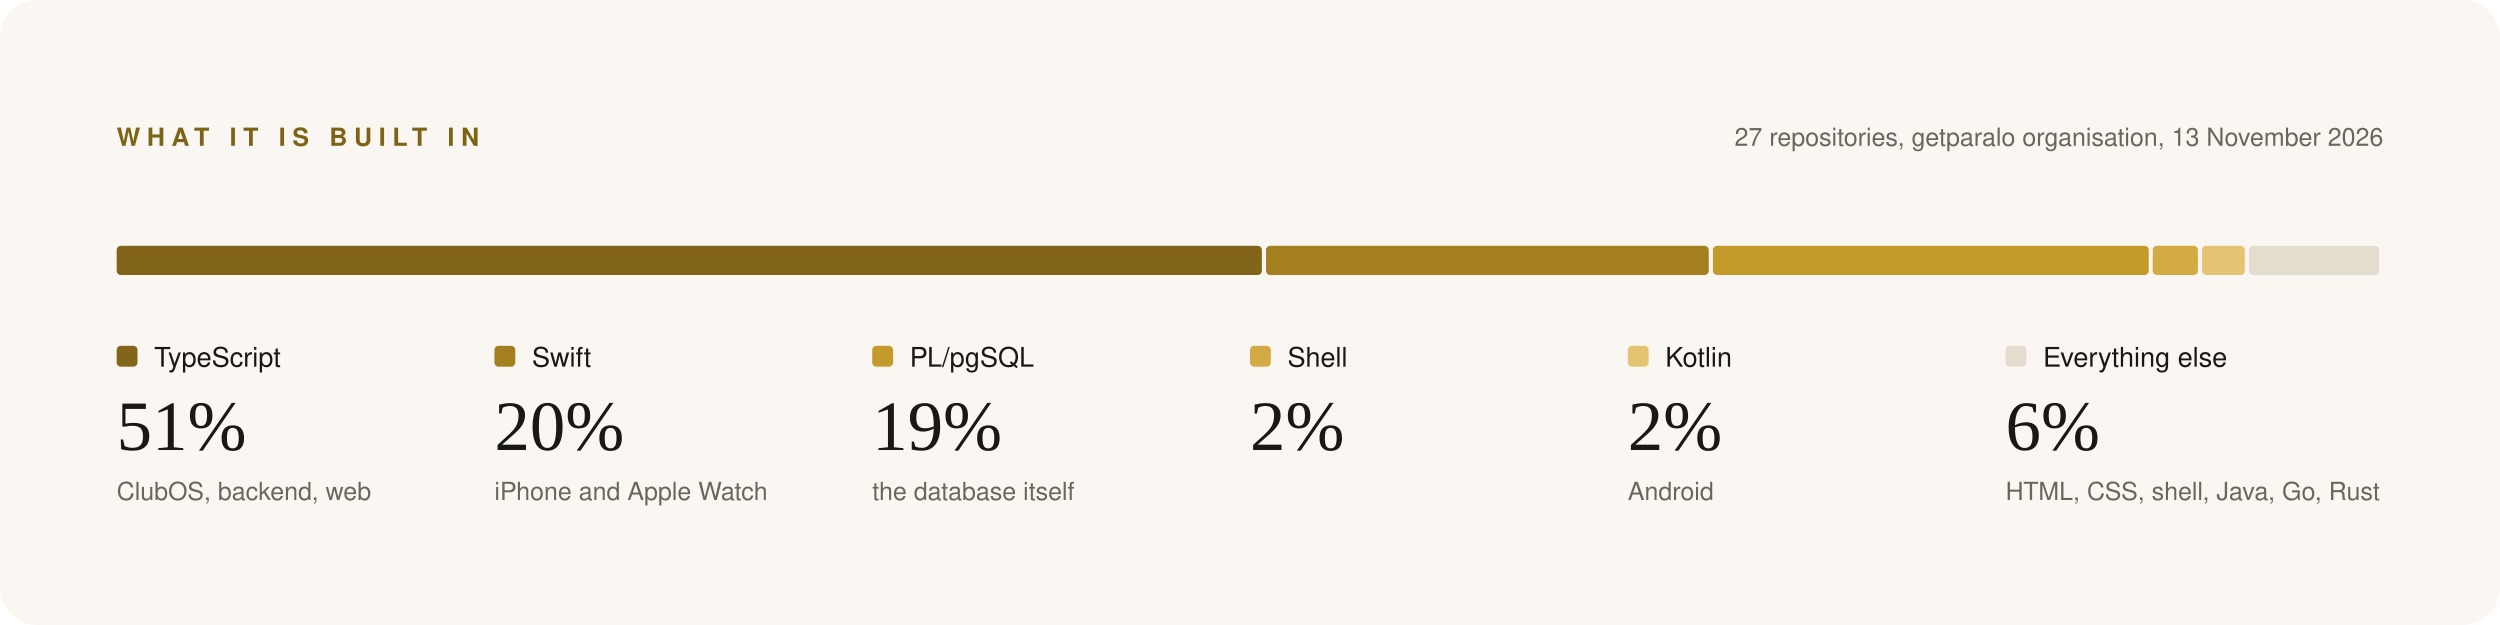
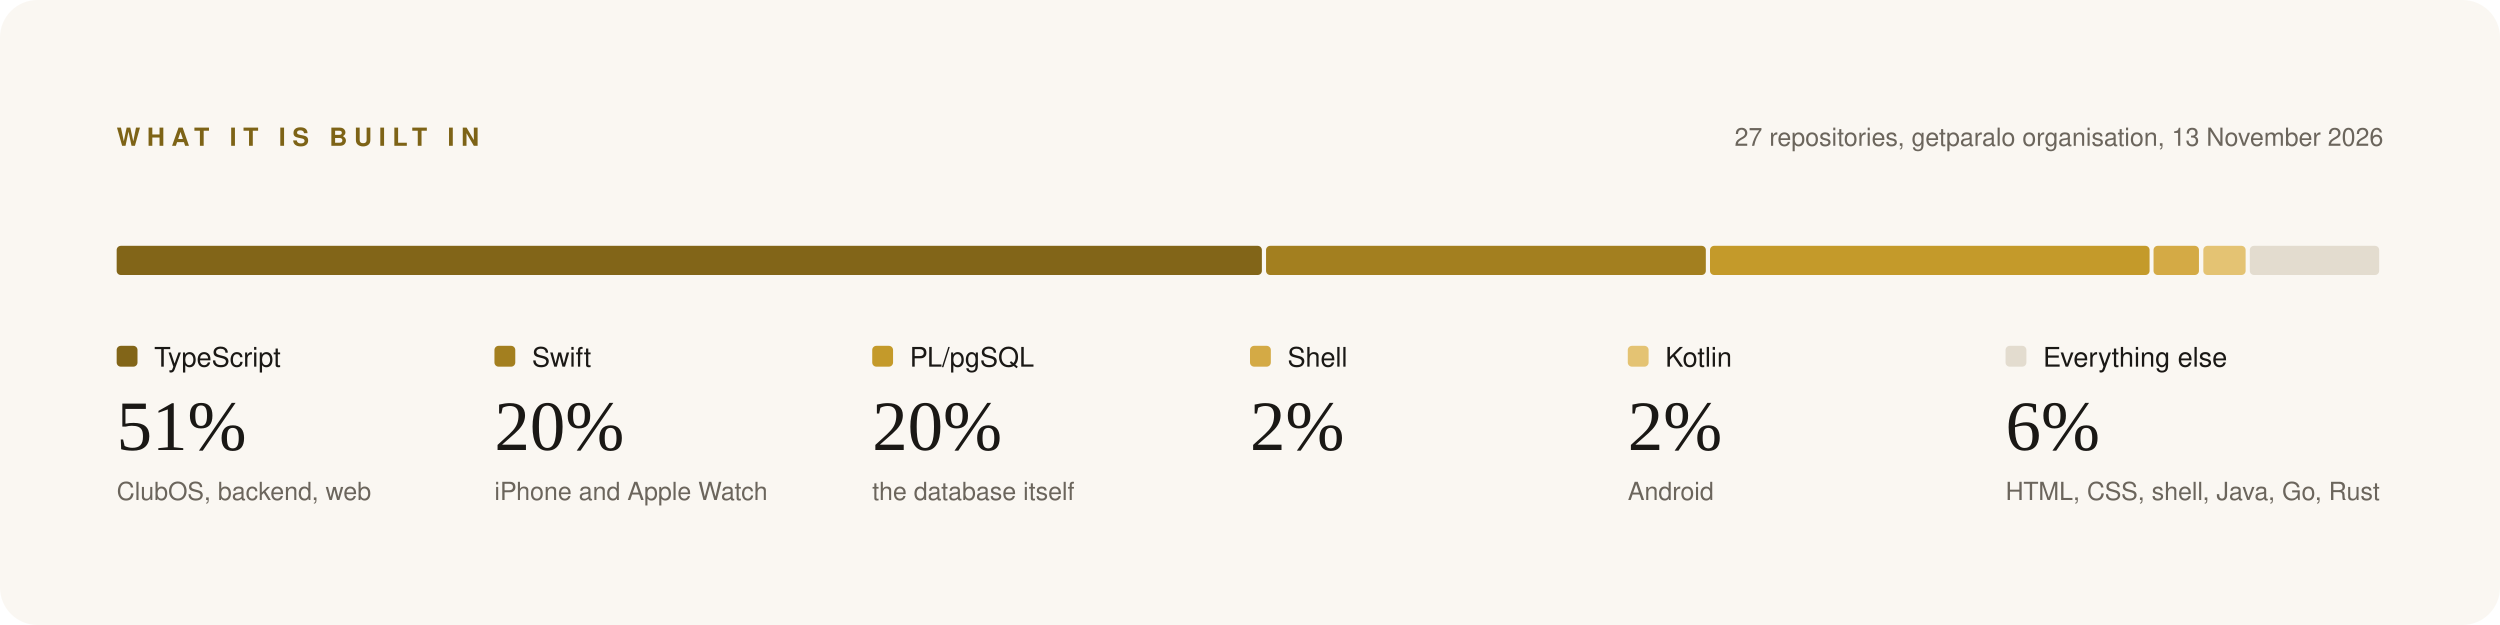
<svg xmlns="http://www.w3.org/2000/svg" width="1200" height="300" viewBox="0 0 1200 300" role="img" aria-label="Languages across Paralo repositories">
  <rect width="1200" height="300" rx="18" fill="#FAF7F2" />
  <text x="56" y="70" font-family="-apple-system, 'Helvetica Neue', Helvetica, Arial, sans-serif" font-size="12" letter-spacing="3.2" font-weight="600" fill="#7D6316">WHAT IT IS BUILT IN</text>
  <text x="1144" y="70" text-anchor="end" font-family="-apple-system, 'Helvetica Neue', Helvetica, Arial, sans-serif" font-size="12" fill="#6B655C">27 repositories, getparalo organisation, 13 November 2026</text>
  <rect x="56.0" y="118" width="549.7" height="14" rx="2" fill="#826518">
    <animate attributeName="width" values="0;0;549.7" keyTimes="0;0.125;1" dur="0.80s" begin="0s" fill="freeze" calcMode="spline" keySplines="0 0 1 1;0.2 0.7 0.2 1" />
  </rect>
-   <rect x="607.7" y="118" width="212.5" height="14" rx="2" fill="#A37F1F">
-     <animate attributeName="width" values="0;0;212.5" keyTimes="0;0.239;1" dur="0.92s" begin="0s" fill="freeze" calcMode="spline" keySplines="0 0 1 1;0.2 0.7 0.2 1" />
+   <rect x="607.7" y="118" width="211.1" height="14" rx="2" fill="#A37F1F">
+     <animate attributeName="width" values="0;0;211.1" keyTimes="0;0.239;1" dur="0.92s" begin="0s" fill="freeze" calcMode="spline" keySplines="0 0 1 1;0.2 0.7 0.2 1" />
  </rect>
-   <rect x="822.2" y="118" width="209.2" height="14" rx="2" fill="#C49A2A">
-     <animate attributeName="width" values="0;0;209.2" keyTimes="0;0.327;1" dur="1.04s" begin="0s" fill="freeze" calcMode="spline" keySplines="0 0 1 1;0.2 0.7 0.2 1" />
+   <rect x="820.8" y="118" width="211.0" height="14" rx="2" fill="#C49A2A">
+     <animate attributeName="width" values="0;0;211.0" keyTimes="0;0.327;1" dur="1.04s" begin="0s" fill="freeze" calcMode="spline" keySplines="0 0 1 1;0.2 0.7 0.2 1" />
  </rect>
-   <rect x="1033.3" y="118" width="21.7" height="14" rx="2" fill="#D4AA45">
-     <animate attributeName="width" values="0;0;21.7" keyTimes="0;0.397;1" dur="1.16s" begin="0s" fill="freeze" calcMode="spline" keySplines="0 0 1 1;0.2 0.7 0.2 1" />
+   <rect x="1033.7" y="118" width="21.8" height="14" rx="2" fill="#D4AA45">
+     <animate attributeName="width" values="0;0;21.8" keyTimes="0;0.397;1" dur="1.16s" begin="0s" fill="freeze" calcMode="spline" keySplines="0 0 1 1;0.2 0.7 0.2 1" />
  </rect>
-   <rect x="1057.0" y="118" width="20.5" height="14" rx="2" fill="#E4C373">
-     <animate attributeName="width" values="0;0;20.5" keyTimes="0;0.453;1" dur="1.28s" begin="0s" fill="freeze" calcMode="spline" keySplines="0 0 1 1;0.2 0.7 0.2 1" />
+   <rect x="1057.6" y="118" width="20.3" height="14" rx="2" fill="#E4C373">
+     <animate attributeName="width" values="0;0;20.3" keyTimes="0;0.453;1" dur="1.28s" begin="0s" fill="freeze" calcMode="spline" keySplines="0 0 1 1;0.2 0.7 0.2 1" />
  </rect>
-   <rect x="1079.5" y="118" width="62.5" height="14" rx="2" fill="#E3DCCF">
-     <animate attributeName="width" values="0;0;62.5" keyTimes="0;0.500;1" dur="1.40s" begin="0s" fill="freeze" calcMode="spline" keySplines="0 0 1 1;0.2 0.7 0.2 1" />
+   <rect x="1079.9" y="118" width="62.1" height="14" rx="2" fill="#E3DCCF">
+     <animate attributeName="width" values="0;0;62.1" keyTimes="0;0.500;1" dur="1.40s" begin="0s" fill="freeze" calcMode="spline" keySplines="0 0 1 1;0.2 0.7 0.2 1" />
  </rect>
  <rect x="56.0" y="166" width="10" height="10" rx="2" fill="#826518" />
  <text x="74.0" y="176" font-family="-apple-system, 'Helvetica Neue', Helvetica, Arial, sans-serif" font-size="13" fill="#1A1815">TypeScript</text>
  <text x="56.0" y="216" font-family="Georgia, 'Times New Roman', Times, serif" font-size="34" fill="#1A1815">51%</text>
  <text x="56.0" y="240" font-family="-apple-system, 'Helvetica Neue', Helvetica, Arial, sans-serif" font-size="12" fill="#6B655C">ClubOS, backend, web</text>
  <rect x="237.333" y="166" width="10" height="10" rx="2" fill="#A37F1F" />
  <text x="255.333" y="176" font-family="-apple-system, 'Helvetica Neue', Helvetica, Arial, sans-serif" font-size="13" fill="#1A1815">Swift</text>
  <text x="237.333" y="216" font-family="Georgia, 'Times New Roman', Times, serif" font-size="34" fill="#1A1815">20%</text>
  <text x="237.333" y="240" font-family="-apple-system, 'Helvetica Neue', Helvetica, Arial, sans-serif" font-size="12" fill="#6B655C">iPhone and Apple Watch</text>
  <rect x="418.667" y="166" width="10" height="10" rx="2" fill="#C49A2A" />
  <text x="436.667" y="176" font-family="-apple-system, 'Helvetica Neue', Helvetica, Arial, sans-serif" font-size="13" fill="#1A1815">PL/pgSQL</text>
-   <text x="418.667" y="216" font-family="Georgia, 'Times New Roman', Times, serif" font-size="34" fill="#1A1815">19%</text>
+   <text x="418.667" y="216" font-family="Georgia, 'Times New Roman', Times, serif" font-size="34" fill="#1A1815">20%</text>
  <text x="418.667" y="240" font-family="-apple-system, 'Helvetica Neue', Helvetica, Arial, sans-serif" font-size="12" fill="#6B655C">the database itself</text>
  <rect x="600.0" y="166" width="10" height="10" rx="2" fill="#D4AA45" />
  <text x="618.0" y="176" font-family="-apple-system, 'Helvetica Neue', Helvetica, Arial, sans-serif" font-size="13" fill="#1A1815">Shell</text>
  <text x="600.0" y="216" font-family="Georgia, 'Times New Roman', Times, serif" font-size="34" fill="#1A1815">2%</text>
  <text x="600.0" y="240" font-family="-apple-system, 'Helvetica Neue', Helvetica, Arial, sans-serif" font-size="12" fill="#6B655C" />
  <rect x="781.333" y="166" width="10" height="10" rx="2" fill="#E4C373" />
  <text x="799.333" y="176" font-family="-apple-system, 'Helvetica Neue', Helvetica, Arial, sans-serif" font-size="13" fill="#1A1815">Kotlin</text>
  <text x="781.333" y="216" font-family="Georgia, 'Times New Roman', Times, serif" font-size="34" fill="#1A1815">2%</text>
  <text x="781.333" y="240" font-family="-apple-system, 'Helvetica Neue', Helvetica, Arial, sans-serif" font-size="12" fill="#6B655C">Android</text>
  <rect x="962.667" y="166" width="10" height="10" rx="2" fill="#E3DCCF" />
  <text x="980.667" y="176" font-family="-apple-system, 'Helvetica Neue', Helvetica, Arial, sans-serif" font-size="13" fill="#1A1815">Everything else</text>
  <text x="962.667" y="216" font-family="Georgia, 'Times New Roman', Times, serif" font-size="34" fill="#1A1815">6%</text>
  <text x="962.667" y="240" font-family="-apple-system, 'Helvetica Neue', Helvetica, Arial, sans-serif" font-size="12" fill="#6B655C">HTML, CSS, shell, Java, Go, Rust</text>
</svg>
